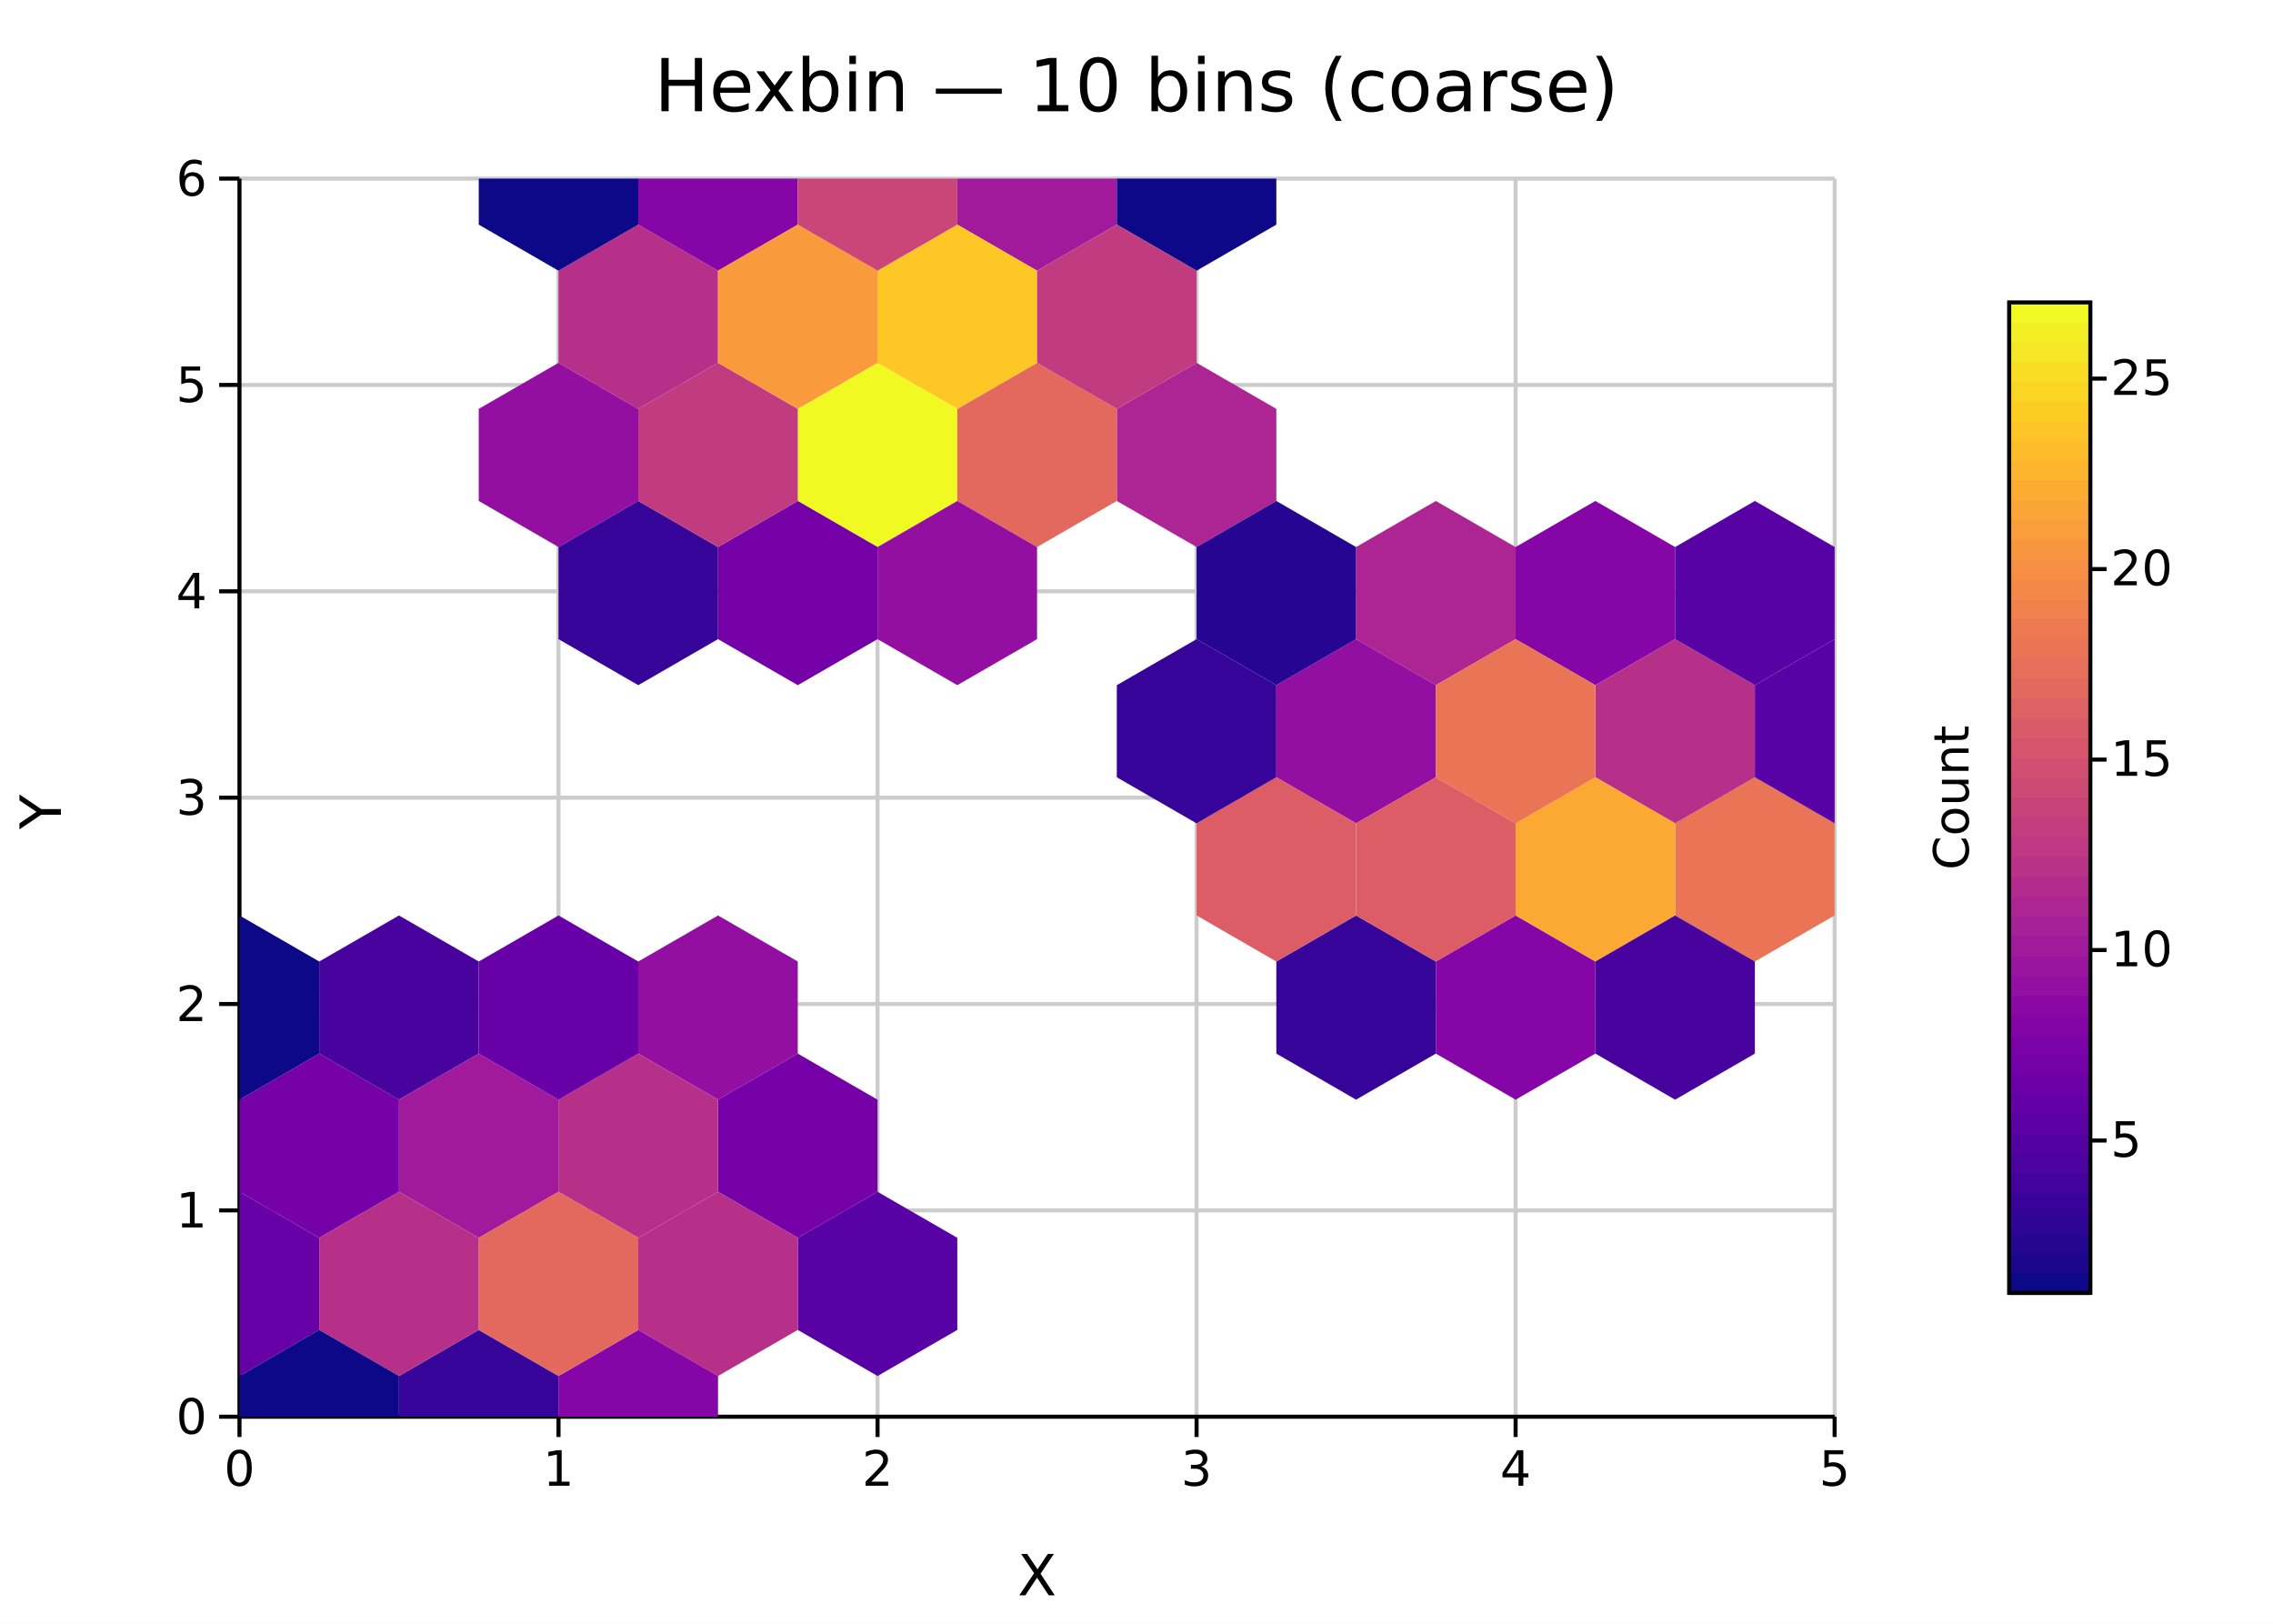
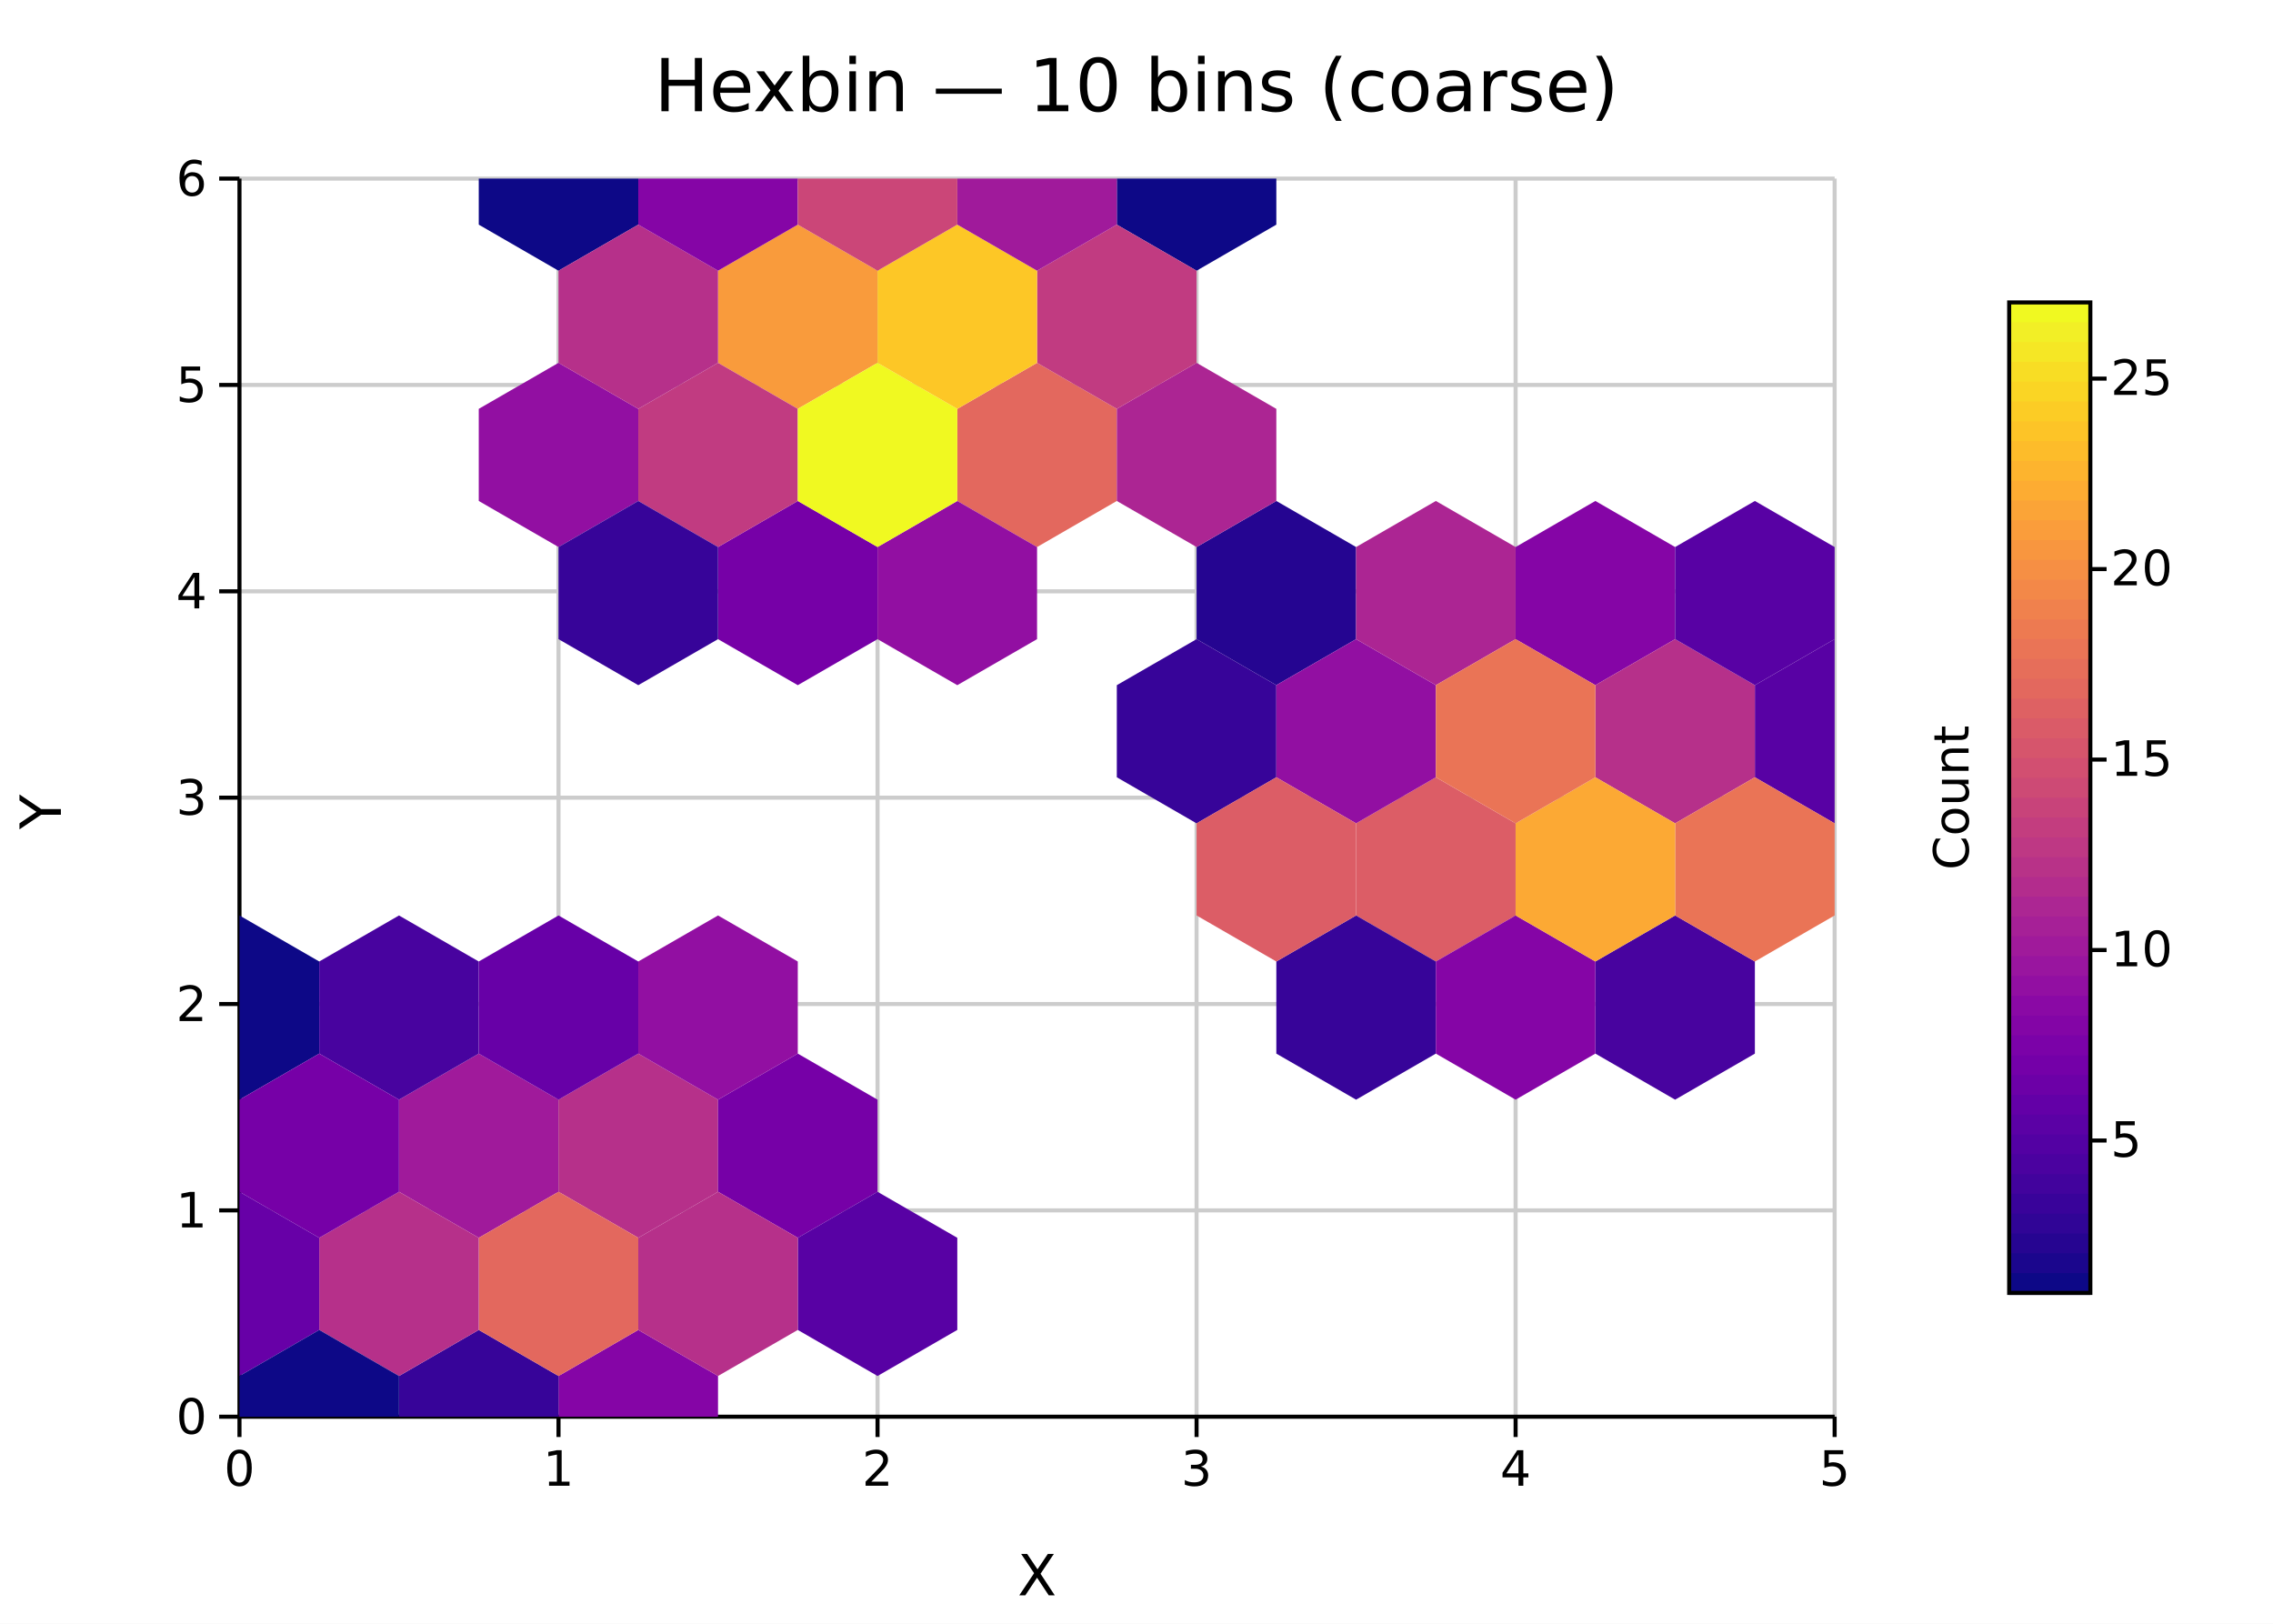
<svg xmlns="http://www.w3.org/2000/svg" width="560" height="400" font-family="DejaVu Sans, Liberation Sans, Arial, sans-serif" fill="black">
  <rect width="100%" height="100%" fill="white" />
  <defs>
    <clipPath id="kuva-clip-1">
      <rect x="59" y="44" width="393" height="305" />
    </clipPath>
  </defs>
  <line x1="137.6" y1="44" x2="137.6" y2="349" stroke="#cccccc" stroke-width="1" />
  <line x1="216.2" y1="44" x2="216.2" y2="349" stroke="#cccccc" stroke-width="1" />
  <line x1="294.8" y1="44" x2="294.8" y2="349" stroke="#cccccc" stroke-width="1" />
  <line x1="373.4" y1="44" x2="373.4" y2="349" stroke="#cccccc" stroke-width="1" />
  <line x1="452" y1="44" x2="452" y2="349" stroke="#cccccc" stroke-width="1" />
  <line x1="59" y1="298.17" x2="452" y2="298.17" stroke="#cccccc" stroke-width="1" />
  <line x1="59" y1="247.33" x2="452" y2="247.33" stroke="#cccccc" stroke-width="1" />
  <line x1="59" y1="196.5" x2="452" y2="196.5" stroke="#cccccc" stroke-width="1" />
  <line x1="59" y1="145.67" x2="452" y2="145.67" stroke="#cccccc" stroke-width="1" />
  <line x1="59" y1="94.83" x2="452" y2="94.83" stroke="#cccccc" stroke-width="1" />
  <line x1="59" y1="44" x2="452" y2="44" stroke="#cccccc" stroke-width="1" />
  <line x1="59" y1="349" x2="452" y2="349" stroke="#000000" stroke-width="1" />
  <line x1="59" y1="44" x2="59" y2="349" stroke="#000000" stroke-width="1" />
  <line x1="59" y1="349" x2="59" y2="354" stroke="#000000" stroke-width="1" />
  <text x="59" y="366" font-size="12" text-anchor="middle">0</text>
  <line x1="137.6" y1="349" x2="137.6" y2="354" stroke="#000000" stroke-width="1" />
  <text x="137.6" y="366" font-size="12" text-anchor="middle">1</text>
  <line x1="216.2" y1="349" x2="216.2" y2="354" stroke="#000000" stroke-width="1" />
  <text x="216.2" y="366" font-size="12" text-anchor="middle">2</text>
  <line x1="294.8" y1="349" x2="294.8" y2="354" stroke="#000000" stroke-width="1" />
  <text x="294.8" y="366" font-size="12" text-anchor="middle">3</text>
  <line x1="373.4" y1="349" x2="373.4" y2="354" stroke="#000000" stroke-width="1" />
  <text x="373.4" y="366" font-size="12" text-anchor="middle">4</text>
  <line x1="452" y1="349" x2="452" y2="354" stroke="#000000" stroke-width="1" />
  <text x="452" y="366" font-size="12" text-anchor="middle">5</text>
  <line x1="54" y1="349" x2="59" y2="349" stroke="#000000" stroke-width="1" />
  <text x="51" y="353.2" font-size="12" text-anchor="end">0</text>
  <line x1="54" y1="298.17" x2="59" y2="298.17" stroke="#000000" stroke-width="1" />
  <text x="51" y="302.37" font-size="12" text-anchor="end">1</text>
  <line x1="54" y1="247.33" x2="59" y2="247.33" stroke="#000000" stroke-width="1" />
  <text x="51" y="251.53" font-size="12" text-anchor="end">2</text>
  <line x1="54" y1="196.5" x2="59" y2="196.5" stroke="#000000" stroke-width="1" />
  <text x="51" y="200.7" font-size="12" text-anchor="end">3</text>
  <line x1="54" y1="145.67" x2="59" y2="145.67" stroke="#000000" stroke-width="1" />
  <text x="51" y="149.87" font-size="12" text-anchor="end">4</text>
  <line x1="54" y1="94.83" x2="59" y2="94.83" stroke="#000000" stroke-width="1" />
  <text x="51" y="99.03" font-size="12" text-anchor="end">5</text>
  <line x1="54" y1="44" x2="59" y2="44" stroke="#000000" stroke-width="1" />
  <text x="51" y="48.2" font-size="12" text-anchor="end">6</text>
  <text x="255.5" y="393" font-size="14" text-anchor="middle">X</text>
  <text x="15" y="200" font-size="14" text-anchor="middle" transform="rotate(-90,15,200)">Y</text>
  <text x="280" y="27.4" font-size="18" text-anchor="middle">Hexbin — 10 bins (coarse)</text>
  <g clip-path="url(#kuva-clip-1)">
+     <path d="M 216.2 157.45 L 196.55 168.79 L 176.9 157.45 L 176.9 134.76 L 196.55 123.41 L 216.2 134.76 Z" stroke="#7600a7" stroke-width="0" fill="#7600a7" />
+     <path d="M 373.4 225.52 L 353.75 236.86 L 334.1 225.52 L 334.1 202.83 L 353.75 191.48 L 373.4 202.83 Z" stroke="#dc5d66" stroke-width="0" fill="#dc5d66" />
+     <path d="M 78.65 259.55 L 59 270.9 L 39.35 259.55 L 39.35 236.86 L 59 225.52 L 78.65 236.86 Z" stroke="#0d0887" stroke-width="0" fill="#0d0887" />
+     <path d="M 137.6 293.59 L 117.95 304.93 L 98.3 293.59 L 98.3 270.9 L 117.95 259.55 L 137.6 270.9 Z" stroke="#a01a9b" stroke-width="0" fill="#a01a9b" />
+     <path d="M 157.25 123.41 L 137.6 134.76 L 117.95 123.41 L 117.95 100.72 L 137.6 89.38 L 157.25 100.72 Z" stroke="#920fa2" stroke-width="0" fill="#920fa2" />
+     <path d="M 176.9 293.59 L 157.25 304.93 L 137.6 293.59 L 137.6 270.9 L 157.25 259.55 L 176.9 270.9 Z" stroke="#b6308a" stroke-width="0" fill="#b6308a" />
+     <path d="M 471.65 191.48 L 452 202.83 L 432.35 191.48 L 432.35 168.79 L 452 157.45 L 471.65 168.79 Z" stroke="#5801a4" stroke-width="0" fill="#5801a4" />
+     <path d="M 216.2 293.59 L 196.55 304.93 L 176.9 293.59 L 176.9 270.9 L 196.55 259.55 L 216.2 270.9 Z" stroke="#7600a7" stroke-width="0" fill="#7600a7" />
+     <path d="M 432.35 259.55 L 412.7 270.9 L 393.05 259.55 L 393.05 236.86 L 412.7 225.52 L 432.35 236.86 Z" stroke="#48039f" stroke-width="0" fill="#48039f" />
+     <path d="M 275.15 123.41 L 255.5 134.76 L 235.85 123.41 L 235.85 100.72 L 255.5 89.38 L 275.15 100.72 Z" stroke="#e3685e" stroke-width="0" fill="#e3685e" />
+     <path d="M 235.85 327.62 L 216.2 338.97 L 196.55 327.62 L 196.55 304.93 L 216.2 293.59 L 235.85 304.93 Z" stroke="#5801a4" stroke-width="0" fill="#5801a4" />
+     <path d="M 196.55 259.55 L 176.9 270.9 L 157.25 259.55 L 157.25 236.86 L 176.9 225.52 L 196.55 236.86 Z" stroke="#920fa2" stroke-width="0" fill="#920fa2" />
+     <path d="M 176.9 361.66 L 157.25 373 L 137.6 361.66 L 137.6 338.97 L 157.25 327.62 L 176.9 338.97 Z" stroke="#8505a6" stroke-width="0" fill="#8505a6" />
+     <path d="M 334.1 157.45 L 314.45 168.79 L 294.8 157.45 L 294.8 134.76 L 314.45 123.41 L 334.1 134.76 Z" stroke="#250591" stroke-width="0" fill="#250591" />
+     <path d="M 216.2 89.38 L 196.55 100.72 L 176.9 89.38 L 176.9 66.69 L 196.55 55.34 L 216.2 66.69 Z" stroke="#f99b3c" stroke-width="0" fill="#f99b3c" />
+     <path d="M 137.6 361.66 L 117.95 373 L 98.3 361.66 L 98.3 338.97 L 117.95 327.62 L 137.6 338.97 Z" stroke="#370499" stroke-width="0" fill="#370499" />
+     <path d="M 314.45 55.34 L 294.8 66.69 L 275.15 55.34 L 275.15 32.66 L 294.8 21.31 L 314.45 32.66 Z" stroke="#0d0887" stroke-width="0" fill="#0d0887" />
+     <path d="M 412.7 157.45 L 393.05 168.79 L 373.4 157.45 L 373.4 134.76 L 393.05 123.41 L 412.7 134.76 Z" stroke="#8505a6" stroke-width="0" fill="#8505a6" />
+     <path d="M 196.55 123.41 L 176.9 134.76 L 157.25 123.41 L 157.25 100.72 L 176.9 89.38 L 196.55 100.72 Z" stroke="#c13b81" stroke-width="0" fill="#c13b81" />
+     <path d="M 314.45 191.48 L 294.8 202.83 L 275.15 191.48 L 275.15 168.79 L 294.8 157.45 L 314.45 168.79 Z" stroke="#370499" stroke-width="0" fill="#370499" />
+     <path d="M 117.95 259.55 L 98.3 270.9 L 78.65 259.55 L 78.65 236.86 L 98.3 225.52 L 117.95 236.86 Z" stroke="#48039f" stroke-width="0" fill="#48039f" />
+     <path d="M 157.25 55.34 L 137.6 66.69 L 117.95 55.34 L 117.95 32.66 L 137.6 21.31 L 157.25 32.66 Z" stroke="#0d0887" stroke-width="0" fill="#0d0887" />
+     <path d="M 255.5 157.45 L 235.85 168.79 L 216.2 157.45 L 216.2 134.76 L 235.85 123.41 L 255.5 134.76 Z" stroke="#920fa2" stroke-width="0" fill="#920fa2" />
+     <path d="M 157.25 327.62 L 137.6 338.97 L 117.95 327.62 L 117.95 304.93 L 137.6 293.59 L 157.25 304.93 Z" stroke="#e3685e" stroke-width="0" fill="#e3685e" />
+     <path d="M 353.75 191.48 L 334.1 202.83 L 314.45 191.48 L 314.45 168.79 L 334.1 157.45 L 353.75 168.79 Z" stroke="#920fa2" stroke-width="0" fill="#920fa2" />
+     <path d="M 196.55 327.62 L 176.9 338.97 L 157.25 327.62 L 157.25 304.93 L 176.9 293.59 L 196.55 304.93 Z" stroke="#b6308a" stroke-width="0" fill="#b6308a" />
+     <path d="M 432.35 191.48 L 412.7 202.83 L 393.05 191.48 L 393.05 168.79 L 412.7 157.45 L 432.35 168.79 Z" stroke="#b6308a" stroke-width="0" fill="#b6308a" />
+     <path d="M 353.75 259.55 L 334.1 270.9 L 314.45 259.55 L 314.45 236.86 L 334.1 225.52 L 353.75 236.86 Z" stroke="#370499" stroke-width="0" fill="#370499" />
+     <path d="M 176.9 89.38 L 157.25 100.72 L 137.6 89.38 L 137.6 66.69 L 157.25 55.34 L 176.9 66.69 Z" stroke="#b6308a" stroke-width="0" fill="#b6308a" />
+     <path d="M 393.05 259.55 L 373.4 270.9 L 353.75 259.55 L 353.75 236.86 L 373.4 225.52 L 393.05 236.86 Z" stroke="#8505a6" stroke-width="0" fill="#8505a6" />
+     <path d="M 452 225.52 L 432.35 236.86 L 412.7 225.52 L 412.7 202.83 L 432.35 191.48 L 452 202.83 Z" stroke="#ea7456" stroke-width="0" fill="#ea7456" />
    <path d="M 235.85 123.41 L 216.2 134.76 L 196.55 123.41 L 196.55 100.72 L 216.2 89.38 L 235.85 100.72 Z" stroke="#f0f921" stroke-width="0" fill="#f0f921" />
-     <path d="M 353.75 259.55 L 334.1 270.9 L 314.45 259.55 L 314.45 236.86 L 334.1 225.52 L 353.75 236.86 Z" stroke="#370499" stroke-width="0" fill="#370499" />
-     <path d="M 196.55 259.55 L 176.9 270.9 L 157.25 259.55 L 157.25 236.86 L 176.9 225.52 L 196.55 236.86 Z" stroke="#920fa2" stroke-width="0" fill="#920fa2" />
+     <path d="M 176.9 157.45 L 157.25 168.79 L 137.6 157.45 L 137.6 134.76 L 157.25 123.41 L 176.9 134.76 Z" stroke="#370499" stroke-width="0" fill="#370499" />
+     <path d="M 117.95 327.62 L 98.3 338.97 L 78.65 327.62 L 78.65 304.93 L 98.3 293.59 L 117.95 304.93 Z" stroke="#b6308a" stroke-width="0" fill="#b6308a" />
+     <path d="M 157.25 259.55 L 137.6 270.9 L 117.95 259.55 L 117.95 236.86 L 137.6 225.52 L 157.25 236.86 Z" stroke="#6700a7" stroke-width="0" fill="#6700a7" />
+     <path d="M 412.7 225.52 L 393.05 236.86 L 373.4 225.52 L 373.4 202.83 L 393.05 191.48 L 412.7 202.83 Z" stroke="#fca934" stroke-width="0" fill="#fca934" />
+     <path d="M 314.45 123.41 L 294.8 134.76 L 275.15 123.41 L 275.15 100.72 L 294.8 89.38 L 314.45 100.72 Z" stroke="#ac2593" stroke-width="0" fill="#ac2593" />
    <path d="M 373.4 157.45 L 353.75 168.79 L 334.1 157.45 L 334.1 134.76 L 353.75 123.41 L 373.4 134.76 Z" stroke="#ac2593" stroke-width="0" fill="#ac2593" />
-     <path d="M 314.45 123.41 L 294.8 134.76 L 275.15 123.41 L 275.15 100.72 L 294.8 89.38 L 314.45 100.72 Z" stroke="#ac2593" stroke-width="0" fill="#ac2593" />
-     <path d="M 275.15 123.41 L 255.5 134.76 L 235.85 123.41 L 235.85 100.72 L 255.5 89.38 L 275.15 100.72 Z" stroke="#e3685e" stroke-width="0" fill="#e3685e" />
-     <path d="M 353.75 191.48 L 334.1 202.83 L 314.45 191.48 L 314.45 168.79 L 334.1 157.45 L 353.75 168.79 Z" stroke="#920fa2" stroke-width="0" fill="#920fa2" />
-     <path d="M 235.85 327.62 L 216.2 338.97 L 196.55 327.62 L 196.55 304.93 L 216.2 293.59 L 235.85 304.93 Z" stroke="#5801a4" stroke-width="0" fill="#5801a4" />
-     <path d="M 216.2 157.45 L 196.55 168.79 L 176.9 157.45 L 176.9 134.76 L 196.55 123.41 L 216.2 134.76 Z" stroke="#7600a7" stroke-width="0" fill="#7600a7" />
-     <path d="M 157.25 123.41 L 137.6 134.76 L 117.95 123.41 L 117.95 100.72 L 137.6 89.38 L 157.25 100.72 Z" stroke="#920fa2" stroke-width="0" fill="#920fa2" />
+     <path d="M 98.3 293.59 L 78.65 304.93 L 59 293.59 L 59 270.9 L 78.65 259.55 L 98.3 270.9 Z" stroke="#7600a7" stroke-width="0" fill="#7600a7" />
+     <path d="M 334.1 225.52 L 314.45 236.86 L 294.8 225.52 L 294.8 202.83 L 314.45 191.48 L 334.1 202.83 Z" stroke="#dc5d66" stroke-width="0" fill="#dc5d66" />
+     <path d="M 196.55 55.34 L 176.9 66.69 L 157.25 55.34 L 157.25 32.66 L 176.9 21.31 L 196.55 32.66 Z" stroke="#8505a6" stroke-width="0" fill="#8505a6" />
+     <path d="M 294.8 89.38 L 275.15 100.72 L 255.5 89.38 L 255.5 66.69 L 275.15 55.34 L 294.8 66.69 Z" stroke="#c13b81" stroke-width="0" fill="#c13b81" />
+     <path d="M 78.65 327.62 L 59 338.97 L 39.35 327.62 L 39.35 304.93 L 59 293.59 L 78.65 304.93 Z" stroke="#6700a7" stroke-width="0" fill="#6700a7" />
+     <path d="M 393.05 191.48 L 373.4 202.83 L 353.75 191.48 L 353.75 168.79 L 373.4 157.45 L 393.05 168.79 Z" stroke="#ea7456" stroke-width="0" fill="#ea7456" />
+     <path d="M 452 157.45 L 432.35 168.79 L 412.7 157.45 L 412.7 134.76 L 432.35 123.41 L 452 134.76 Z" stroke="#5801a4" stroke-width="0" fill="#5801a4" />
+     <path d="M 255.5 89.38 L 235.85 100.72 L 216.2 89.38 L 216.2 66.69 L 235.85 55.34 L 255.5 66.69 Z" stroke="#fdc726" stroke-width="0" fill="#fdc726" />
    <path d="M 275.15 55.34 L 255.5 66.69 L 235.85 55.34 L 235.85 32.66 L 255.5 21.31 L 275.15 32.66 Z" stroke="#a01a9b" stroke-width="0" fill="#a01a9b" />
-     <path d="M 176.9 89.38 L 157.25 100.72 L 137.6 89.38 L 137.6 66.69 L 157.25 55.34 L 176.9 66.69 Z" stroke="#b6308a" stroke-width="0" fill="#b6308a" />
-     <path d="M 78.65 327.62 L 59 338.97 L 39.35 327.62 L 39.35 304.93 L 59 293.59 L 78.65 304.93 Z" stroke="#6700a7" stroke-width="0" fill="#6700a7" />
-     <path d="M 216.2 293.59 L 196.55 304.93 L 176.9 293.59 L 176.9 270.9 L 196.55 259.55 L 216.2 270.9 Z" stroke="#7600a7" stroke-width="0" fill="#7600a7" />
-     <path d="M 98.3 293.59 L 78.65 304.93 L 59 293.59 L 59 270.9 L 78.65 259.55 L 98.3 270.9 Z" stroke="#7600a7" stroke-width="0" fill="#7600a7" />
-     <path d="M 196.55 327.62 L 176.9 338.97 L 157.25 327.62 L 157.25 304.93 L 176.9 293.59 L 196.55 304.93 Z" stroke="#b6308a" stroke-width="0" fill="#b6308a" />
-     <path d="M 334.1 157.45 L 314.45 168.79 L 294.8 157.45 L 294.8 134.76 L 314.45 123.41 L 334.1 134.76 Z" stroke="#250591" stroke-width="0" fill="#250591" />
-     <path d="M 255.5 157.45 L 235.85 168.79 L 216.2 157.45 L 216.2 134.76 L 235.85 123.41 L 255.5 134.76 Z" stroke="#920fa2" stroke-width="0" fill="#920fa2" />
-     <path d="M 314.45 55.34 L 294.8 66.69 L 275.15 55.34 L 275.15 32.66 L 294.8 21.31 L 314.45 32.66 Z" stroke="#0d0887" stroke-width="0" fill="#0d0887" />
-     <path d="M 137.6 361.66 L 117.95 373 L 98.3 361.66 L 98.3 338.97 L 117.95 327.62 L 137.6 338.97 Z" stroke="#370499" stroke-width="0" fill="#370499" />
-     <path d="M 393.05 259.55 L 373.4 270.9 L 353.75 259.55 L 353.75 236.86 L 373.4 225.52 L 393.05 236.86 Z" stroke="#8505a6" stroke-width="0" fill="#8505a6" />
-     <path d="M 255.5 89.38 L 235.85 100.72 L 216.2 89.38 L 216.2 66.69 L 235.85 55.34 L 255.5 66.69 Z" stroke="#fdc726" stroke-width="0" fill="#fdc726" />
-     <path d="M 452 225.52 L 432.35 236.86 L 412.7 225.52 L 412.7 202.83 L 432.35 191.48 L 452 202.83 Z" stroke="#ea7456" stroke-width="0" fill="#ea7456" />
-     <path d="M 176.9 361.66 L 157.25 373 L 137.6 361.66 L 137.6 338.97 L 157.25 327.62 L 176.9 338.97 Z" stroke="#8505a6" stroke-width="0" fill="#8505a6" />
-     <path d="M 373.4 225.52 L 353.75 236.86 L 334.1 225.52 L 334.1 202.83 L 353.75 191.48 L 373.4 202.83 Z" stroke="#dc5d66" stroke-width="0" fill="#dc5d66" />
-     <path d="M 196.55 55.34 L 176.9 66.69 L 157.25 55.34 L 157.25 32.66 L 176.9 21.31 L 196.55 32.66 Z" stroke="#8505a6" stroke-width="0" fill="#8505a6" />
-     <path d="M 176.9 293.59 L 157.25 304.93 L 137.6 293.59 L 137.6 270.9 L 157.25 259.55 L 176.9 270.9 Z" stroke="#b6308a" stroke-width="0" fill="#b6308a" />
-     <path d="M 117.95 259.55 L 98.3 270.9 L 78.65 259.55 L 78.65 236.86 L 98.3 225.52 L 117.95 236.86 Z" stroke="#48039f" stroke-width="0" fill="#48039f" />
-     <path d="M 412.7 157.45 L 393.05 168.79 L 373.4 157.45 L 373.4 134.76 L 393.05 123.41 L 412.7 134.76 Z" stroke="#8505a6" stroke-width="0" fill="#8505a6" />
-     <path d="M 157.25 55.34 L 137.6 66.69 L 117.95 55.34 L 117.95 32.66 L 137.6 21.31 L 157.25 32.66 Z" stroke="#0d0887" stroke-width="0" fill="#0d0887" />
-     <path d="M 176.9 157.45 L 157.25 168.79 L 137.6 157.45 L 137.6 134.76 L 157.25 123.41 L 176.9 134.76 Z" stroke="#370499" stroke-width="0" fill="#370499" />
-     <path d="M 334.1 225.52 L 314.45 236.86 L 294.8 225.52 L 294.8 202.83 L 314.45 191.48 L 334.1 202.83 Z" stroke="#dc5d66" stroke-width="0" fill="#dc5d66" />
-     <path d="M 196.55 123.41 L 176.9 134.76 L 157.25 123.41 L 157.25 100.72 L 176.9 89.38 L 196.55 100.72 Z" stroke="#c13b81" stroke-width="0" fill="#c13b81" />
-     <path d="M 216.2 89.38 L 196.55 100.72 L 176.9 89.38 L 176.9 66.69 L 196.55 55.34 L 216.2 66.69 Z" stroke="#f99b3c" stroke-width="0" fill="#f99b3c" />
-     <path d="M 432.35 191.48 L 412.7 202.83 L 393.05 191.48 L 393.05 168.79 L 412.7 157.45 L 432.35 168.79 Z" stroke="#b6308a" stroke-width="0" fill="#b6308a" />
-     <path d="M 412.7 225.52 L 393.05 236.86 L 373.4 225.52 L 373.4 202.83 L 393.05 191.48 L 412.7 202.83 Z" stroke="#fca934" stroke-width="0" fill="#fca934" />
-     <path d="M 78.65 259.55 L 59 270.9 L 39.35 259.55 L 39.35 236.86 L 59 225.52 L 78.65 236.86 Z" stroke="#0d0887" stroke-width="0" fill="#0d0887" />
-     <path d="M 432.35 259.55 L 412.7 270.9 L 393.05 259.55 L 393.05 236.86 L 412.7 225.52 L 432.35 236.86 Z" stroke="#48039f" stroke-width="0" fill="#48039f" />
-     <path d="M 137.6 293.59 L 117.95 304.93 L 98.3 293.59 L 98.3 270.9 L 117.95 259.55 L 137.6 270.9 Z" stroke="#a01a9b" stroke-width="0" fill="#a01a9b" />
-     <path d="M 393.05 191.48 L 373.4 202.83 L 353.75 191.48 L 353.75 168.79 L 373.4 157.45 L 393.05 168.79 Z" stroke="#ea7456" stroke-width="0" fill="#ea7456" />
-     <path d="M 157.25 327.62 L 137.6 338.97 L 117.95 327.62 L 117.95 304.93 L 137.6 293.59 L 157.25 304.93 Z" stroke="#e3685e" stroke-width="0" fill="#e3685e" />
-     <path d="M 117.95 327.62 L 98.3 338.97 L 78.65 327.62 L 78.65 304.93 L 98.3 293.59 L 117.95 304.93 Z" stroke="#b6308a" stroke-width="0" fill="#b6308a" />
    <path d="M 98.3 361.66 L 78.65 373 L 59 361.66 L 59 338.97 L 78.65 327.62 L 98.3 338.97 Z" stroke="#0d0887" stroke-width="0" fill="#0d0887" />
-     <path d="M 452 157.45 L 432.35 168.79 L 412.7 157.45 L 412.7 134.76 L 432.35 123.41 L 452 134.76 Z" stroke="#5801a4" stroke-width="0" fill="#5801a4" />
-     <path d="M 157.25 259.55 L 137.6 270.9 L 117.95 259.55 L 117.95 236.86 L 137.6 225.52 L 157.25 236.86 Z" stroke="#6700a7" stroke-width="0" fill="#6700a7" />
-     <path d="M 471.65 191.48 L 452 202.83 L 432.35 191.48 L 432.35 168.79 L 452 157.45 L 471.65 168.79 Z" stroke="#5801a4" stroke-width="0" fill="#5801a4" />
-     <path d="M 314.45 191.48 L 294.8 202.83 L 275.15 191.48 L 275.15 168.79 L 294.8 157.45 L 314.45 168.79 Z" stroke="#370499" stroke-width="0" fill="#370499" />
    <path d="M 235.85 55.34 L 216.2 66.69 L 196.55 55.34 L 196.55 32.66 L 216.2 21.31 L 235.85 32.66 Z" stroke="#cb4678" stroke-width="0" fill="#cb4678" />
-     <path d="M 294.8 89.38 L 275.15 100.72 L 255.5 89.38 L 255.5 66.69 L 275.15 55.34 L 294.8 66.69 Z" stroke="#c13b81" stroke-width="0" fill="#c13b81" />
  </g>
  <rect x="495" y="74.5" width="20" height="5.38" fill="#f0f921" />
  <rect x="495" y="79.38" width="20" height="5.38" fill="#f2ef26" />
  <rect x="495" y="84.26" width="20" height="5.38" fill="#f5e725" />
  <rect x="495" y="89.14" width="20" height="5.38" fill="#f8dd24" />
  <rect x="495" y="94.02" width="20" height="5.38" fill="#fad524" />
  <rect x="495" y="98.9" width="20" height="5.38" fill="#fccc25" />
  <rect x="495" y="103.78" width="20" height="5.38" fill="#fdc427" />
  <rect x="495" y="108.66" width="20" height="5.38" fill="#fdbc2a" />
  <rect x="495" y="113.54" width="20" height="5.38" fill="#fdb42e" />
  <rect x="495" y="118.42" width="20" height="5.38" fill="#fdac32" />
  <rect x="495" y="123.3" width="20" height="5.38" fill="#fba437" />
  <rect x="495" y="128.18" width="20" height="5.38" fill="#fa9d3b" />
  <rect x="495" y="133.06" width="20" height="5.38" fill="#f8963f" />
  <rect x="495" y="137.94" width="20" height="5.38" fill="#f68f44" />
  <rect x="495" y="142.82" width="20" height="5.38" fill="#f38848" />
  <rect x="495" y="147.7" width="20" height="5.38" fill="#f0814d" />
  <rect x="495" y="152.58" width="20" height="5.38" fill="#ed7a51" />
  <rect x="495" y="157.46" width="20" height="5.38" fill="#ea7456" />
  <rect x="495" y="162.34" width="20" height="5.38" fill="#e66e5a" />
  <rect x="495" y="167.22" width="20" height="5.38" fill="#e3685e" />
  <rect x="495" y="172.1" width="20" height="5.38" fill="#de6163" />
  <rect x="495" y="176.98" width="20" height="5.38" fill="#da5b68" />
  <rect x="495" y="181.86" width="20" height="5.38" fill="#d6556c" />
  <rect x="495" y="186.74" width="20" height="5.38" fill="#d24f71" />
  <rect x="495" y="191.62" width="20" height="5.38" fill="#cd4a75" />
  <rect x="495" y="196.5" width="20" height="5.38" fill="#c8437a" />
  <rect x="495" y="201.38" width="20" height="5.38" fill="#c33d7f" />
  <rect x="495" y="206.26" width="20" height="5.38" fill="#be3884" />
  <rect x="495" y="211.14" width="20" height="5.38" fill="#b83288" />
  <rect x="495" y="216.02" width="20" height="5.38" fill="#b32c8d" />
  <rect x="495" y="220.9" width="20" height="5.38" fill="#ac2693" />
  <rect x="495" y="225.78" width="20" height="5.38" fill="#a62097" />
  <rect x="495" y="230.66" width="20" height="5.38" fill="#a01a9b" />
  <rect x="495" y="235.54" width="20" height="5.38" fill="#99159f" />
  <rect x="495" y="240.42" width="20" height="5.38" fill="#920fa2" />
  <rect x="495" y="245.3" width="20" height="5.38" fill="#8a09a5" />
  <rect x="495" y="250.18" width="20" height="5.38" fill="#8305a6" />
  <rect x="495" y="255.06" width="20" height="5.38" fill="#7b02a8" />
  <rect x="495" y="259.94" width="20" height="5.38" fill="#7400a8" />
  <rect x="495" y="264.82" width="20" height="5.38" fill="#6c00a7" />
  <rect x="495" y="269.7" width="20" height="5.38" fill="#6300a7" />
  <rect x="495" y="274.58" width="20" height="5.38" fill="#5b01a5" />
  <rect x="495" y="279.46" width="20" height="5.38" fill="#5301a3" />
  <rect x="495" y="284.34" width="20" height="5.38" fill="#4b02a0" />
  <rect x="495" y="289.22" width="20" height="5.38" fill="#42039d" />
  <rect x="495" y="294.1" width="20" height="5.38" fill="#39039a" />
  <rect x="495" y="298.98" width="20" height="5.38" fill="#300596" />
  <rect x="495" y="303.86" width="20" height="5.38" fill="#260591" />
  <rect x="495" y="308.74" width="20" height="5.38" fill="#1b068d" />
  <rect x="495" y="313.62" width="20" height="5.38" fill="#0d0887" />
  <rect x="495" y="74.5" width="20" height="244" fill="none" stroke="#000000" stroke-width="1" />
  <line x1="515" y1="280.96" x2="519" y2="280.96" stroke="#000000" stroke-width="1" />
  <text x="520" y="284.96" font-size="12" text-anchor="start">5</text>
  <line x1="515" y1="234.04" x2="519" y2="234.04" stroke="#000000" stroke-width="1" />
  <text x="520" y="238.04" font-size="12" text-anchor="start">10</text>
  <line x1="515" y1="187.12" x2="519" y2="187.12" stroke="#000000" stroke-width="1" />
  <text x="520" y="191.12" font-size="12" text-anchor="start">15</text>
  <line x1="515" y1="140.19" x2="519" y2="140.19" stroke="#000000" stroke-width="1" />
  <text x="520" y="144.19" font-size="12" text-anchor="start">20</text>
  <line x1="515" y1="93.27" x2="519" y2="93.27" stroke="#000000" stroke-width="1" />
  <text x="520" y="97.27" font-size="12" text-anchor="start">25</text>
  <text x="485" y="196.5" font-size="12" text-anchor="middle" transform="rotate(-90,485,196.5)">Count</text>
</svg>
